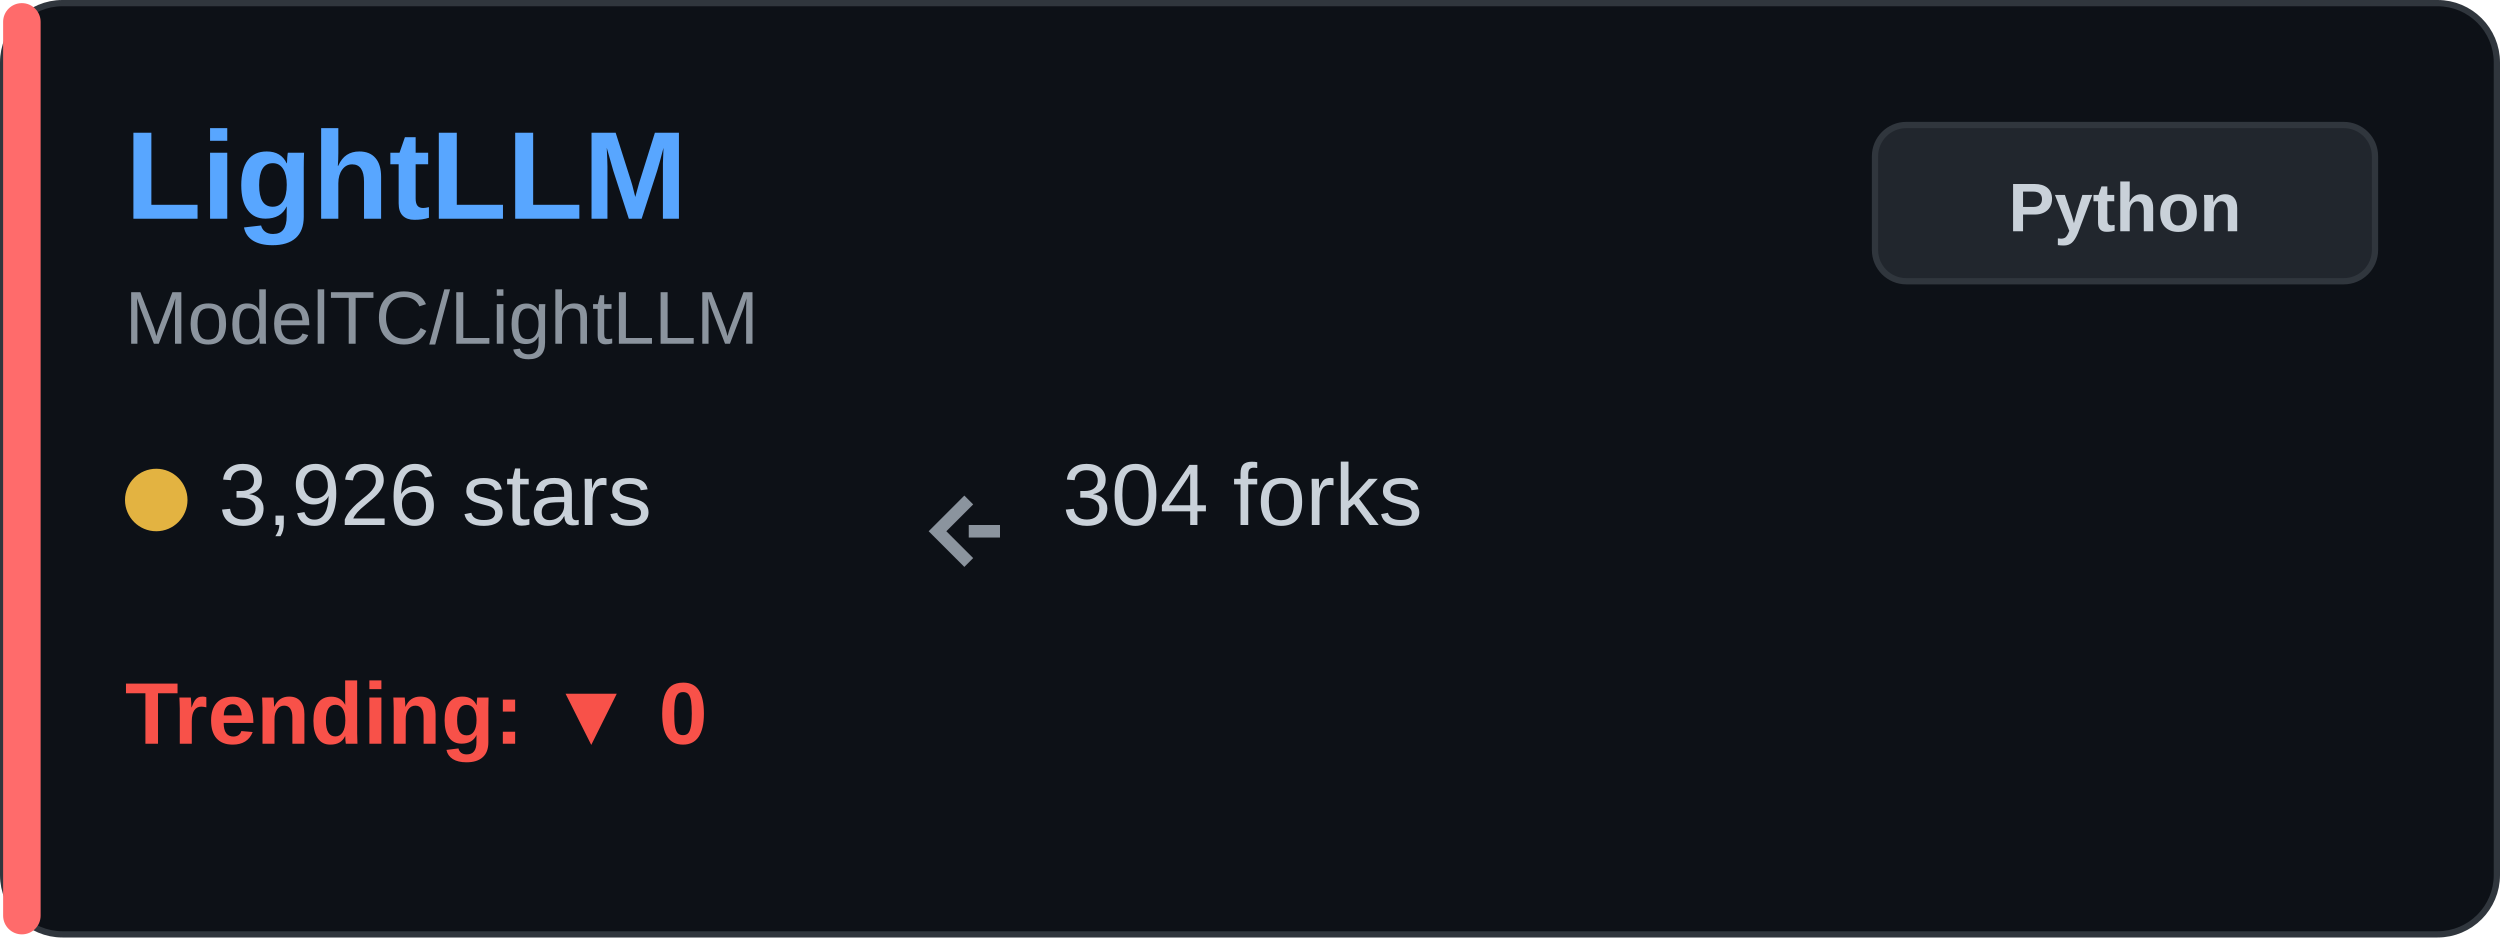
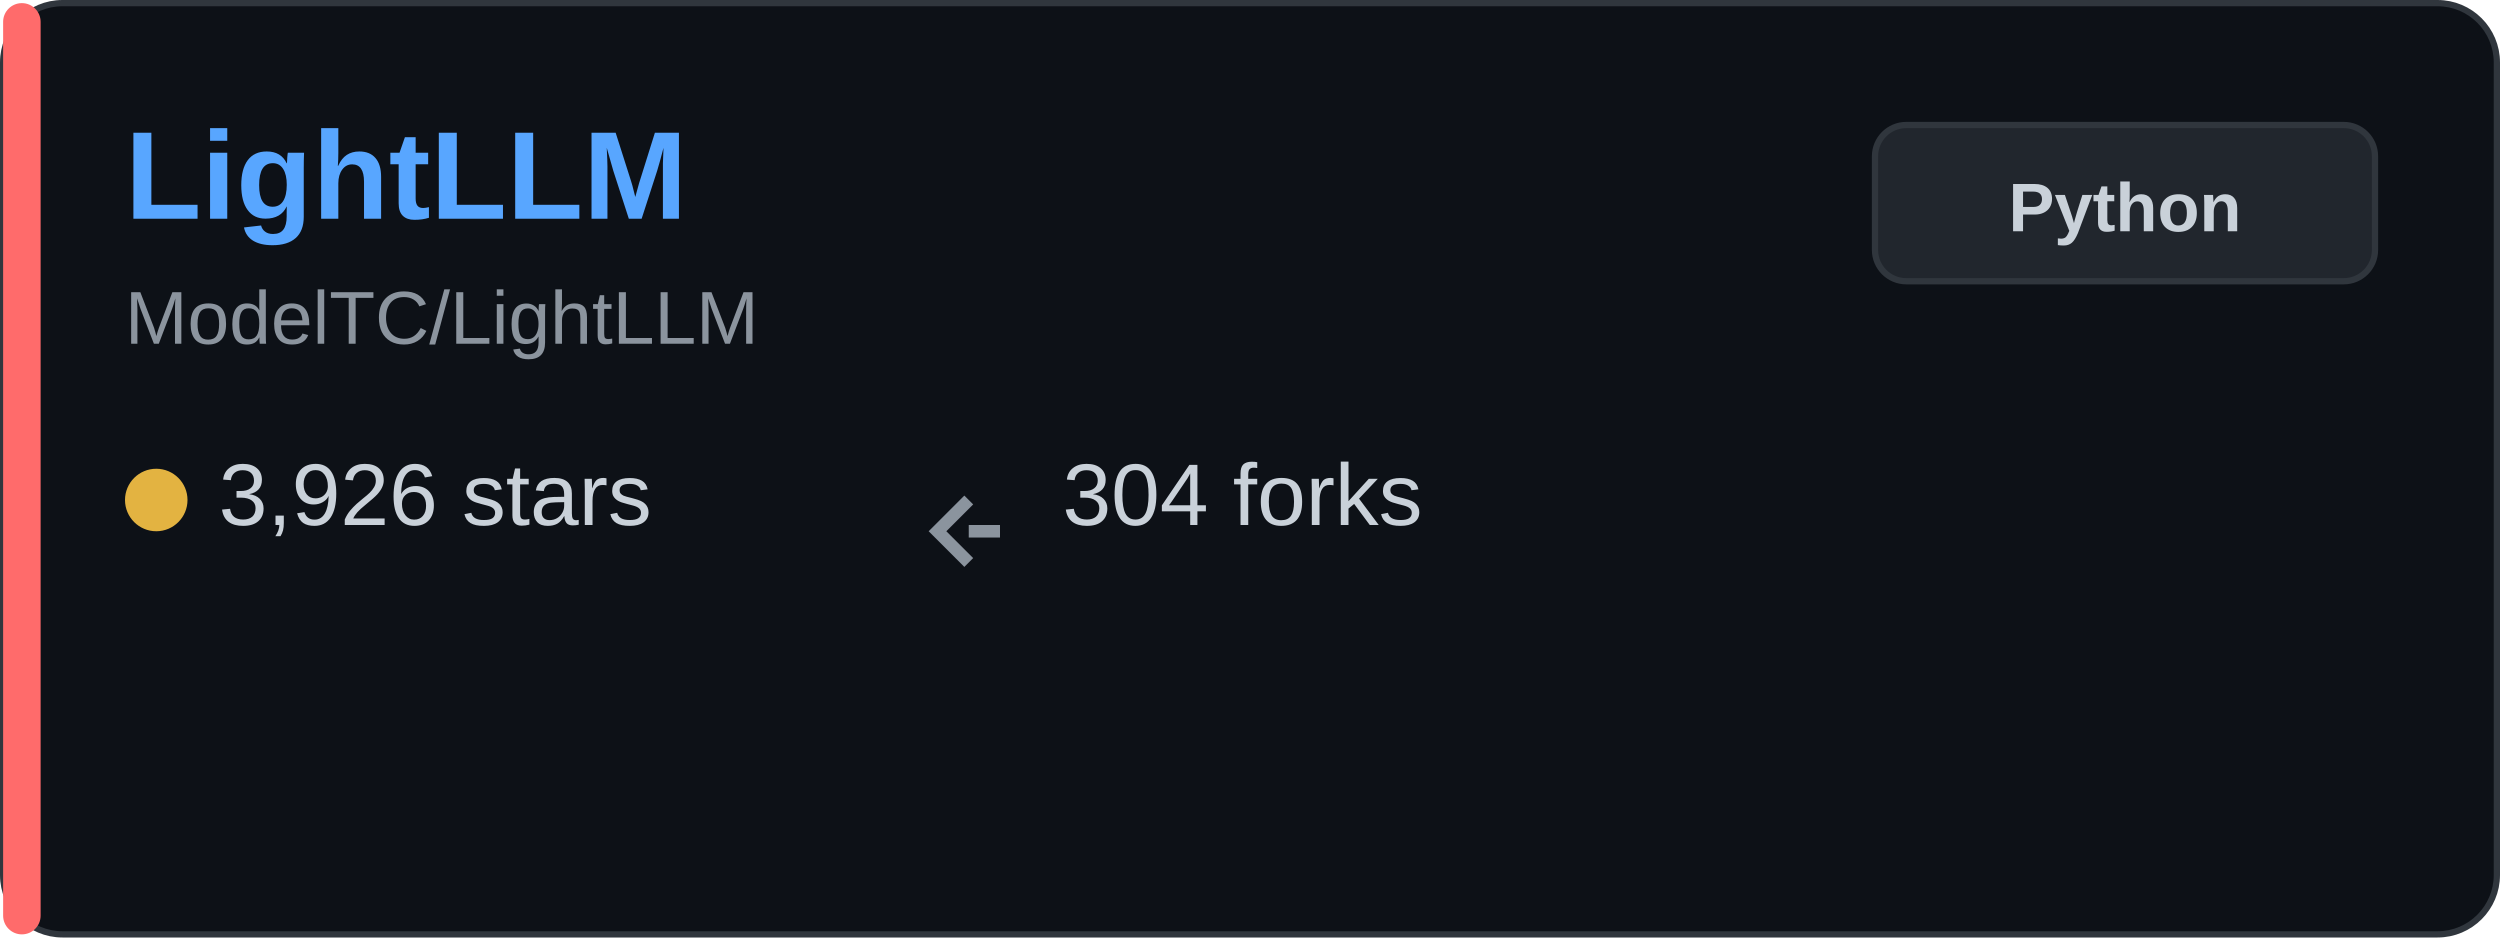
<svg xmlns="http://www.w3.org/2000/svg" width="400" height="150" viewBox="0 0 400 150" fill="none">
  <rect x="0.5" y="0.5" width="399" height="149" rx="9.5" fill="#0d1117" stroke="#30363d" />
  <rect x="0.5" y="0.5" width="6" height="149" rx="3" fill="#ff6b6b" />
  <text x="20" y="35" font-family="Arial, sans-serif" font-size="20" font-weight="bold" fill="#58a6ff">LightLLM</text>
  <text x="20" y="55" font-family="Arial, sans-serif" font-size="12" fill="#8b949e">ModelTC/LightLLM</text>
  <g transform="translate(20, 80)">
    <circle cx="5" cy="0" r="5" fill="#e3b341" />
    <text x="15" y="4" font-family="Arial, sans-serif" font-size="14" fill="#c9d1d9">3,926 stars</text>
  </g>
  <g transform="translate(150, 80)">
    <path d="M5 0 L0 5 L5 10 M5 5 L10 5" stroke="#8b949e" stroke-width="2" fill="none" />
    <text x="20" y="4" font-family="Arial, sans-serif" font-size="14" fill="#c9d1d9">304 forks</text>
  </g>
-   <g transform="translate(20, 115)">
-     <text x="0" y="4" font-family="Arial, sans-serif" font-size="14" font-weight="bold" fill="#f85149">Trending: ▼ 0</text>
-   </g>
  <rect x="300" y="20" width="80" height="25" rx="5" fill="#21262d" stroke="#30363d" />
  <text x="340" y="37" font-family="Arial, sans-serif" font-size="11" font-weight="bold" fill="#c9d1d9" text-anchor="middle">Python</text>
</svg>
